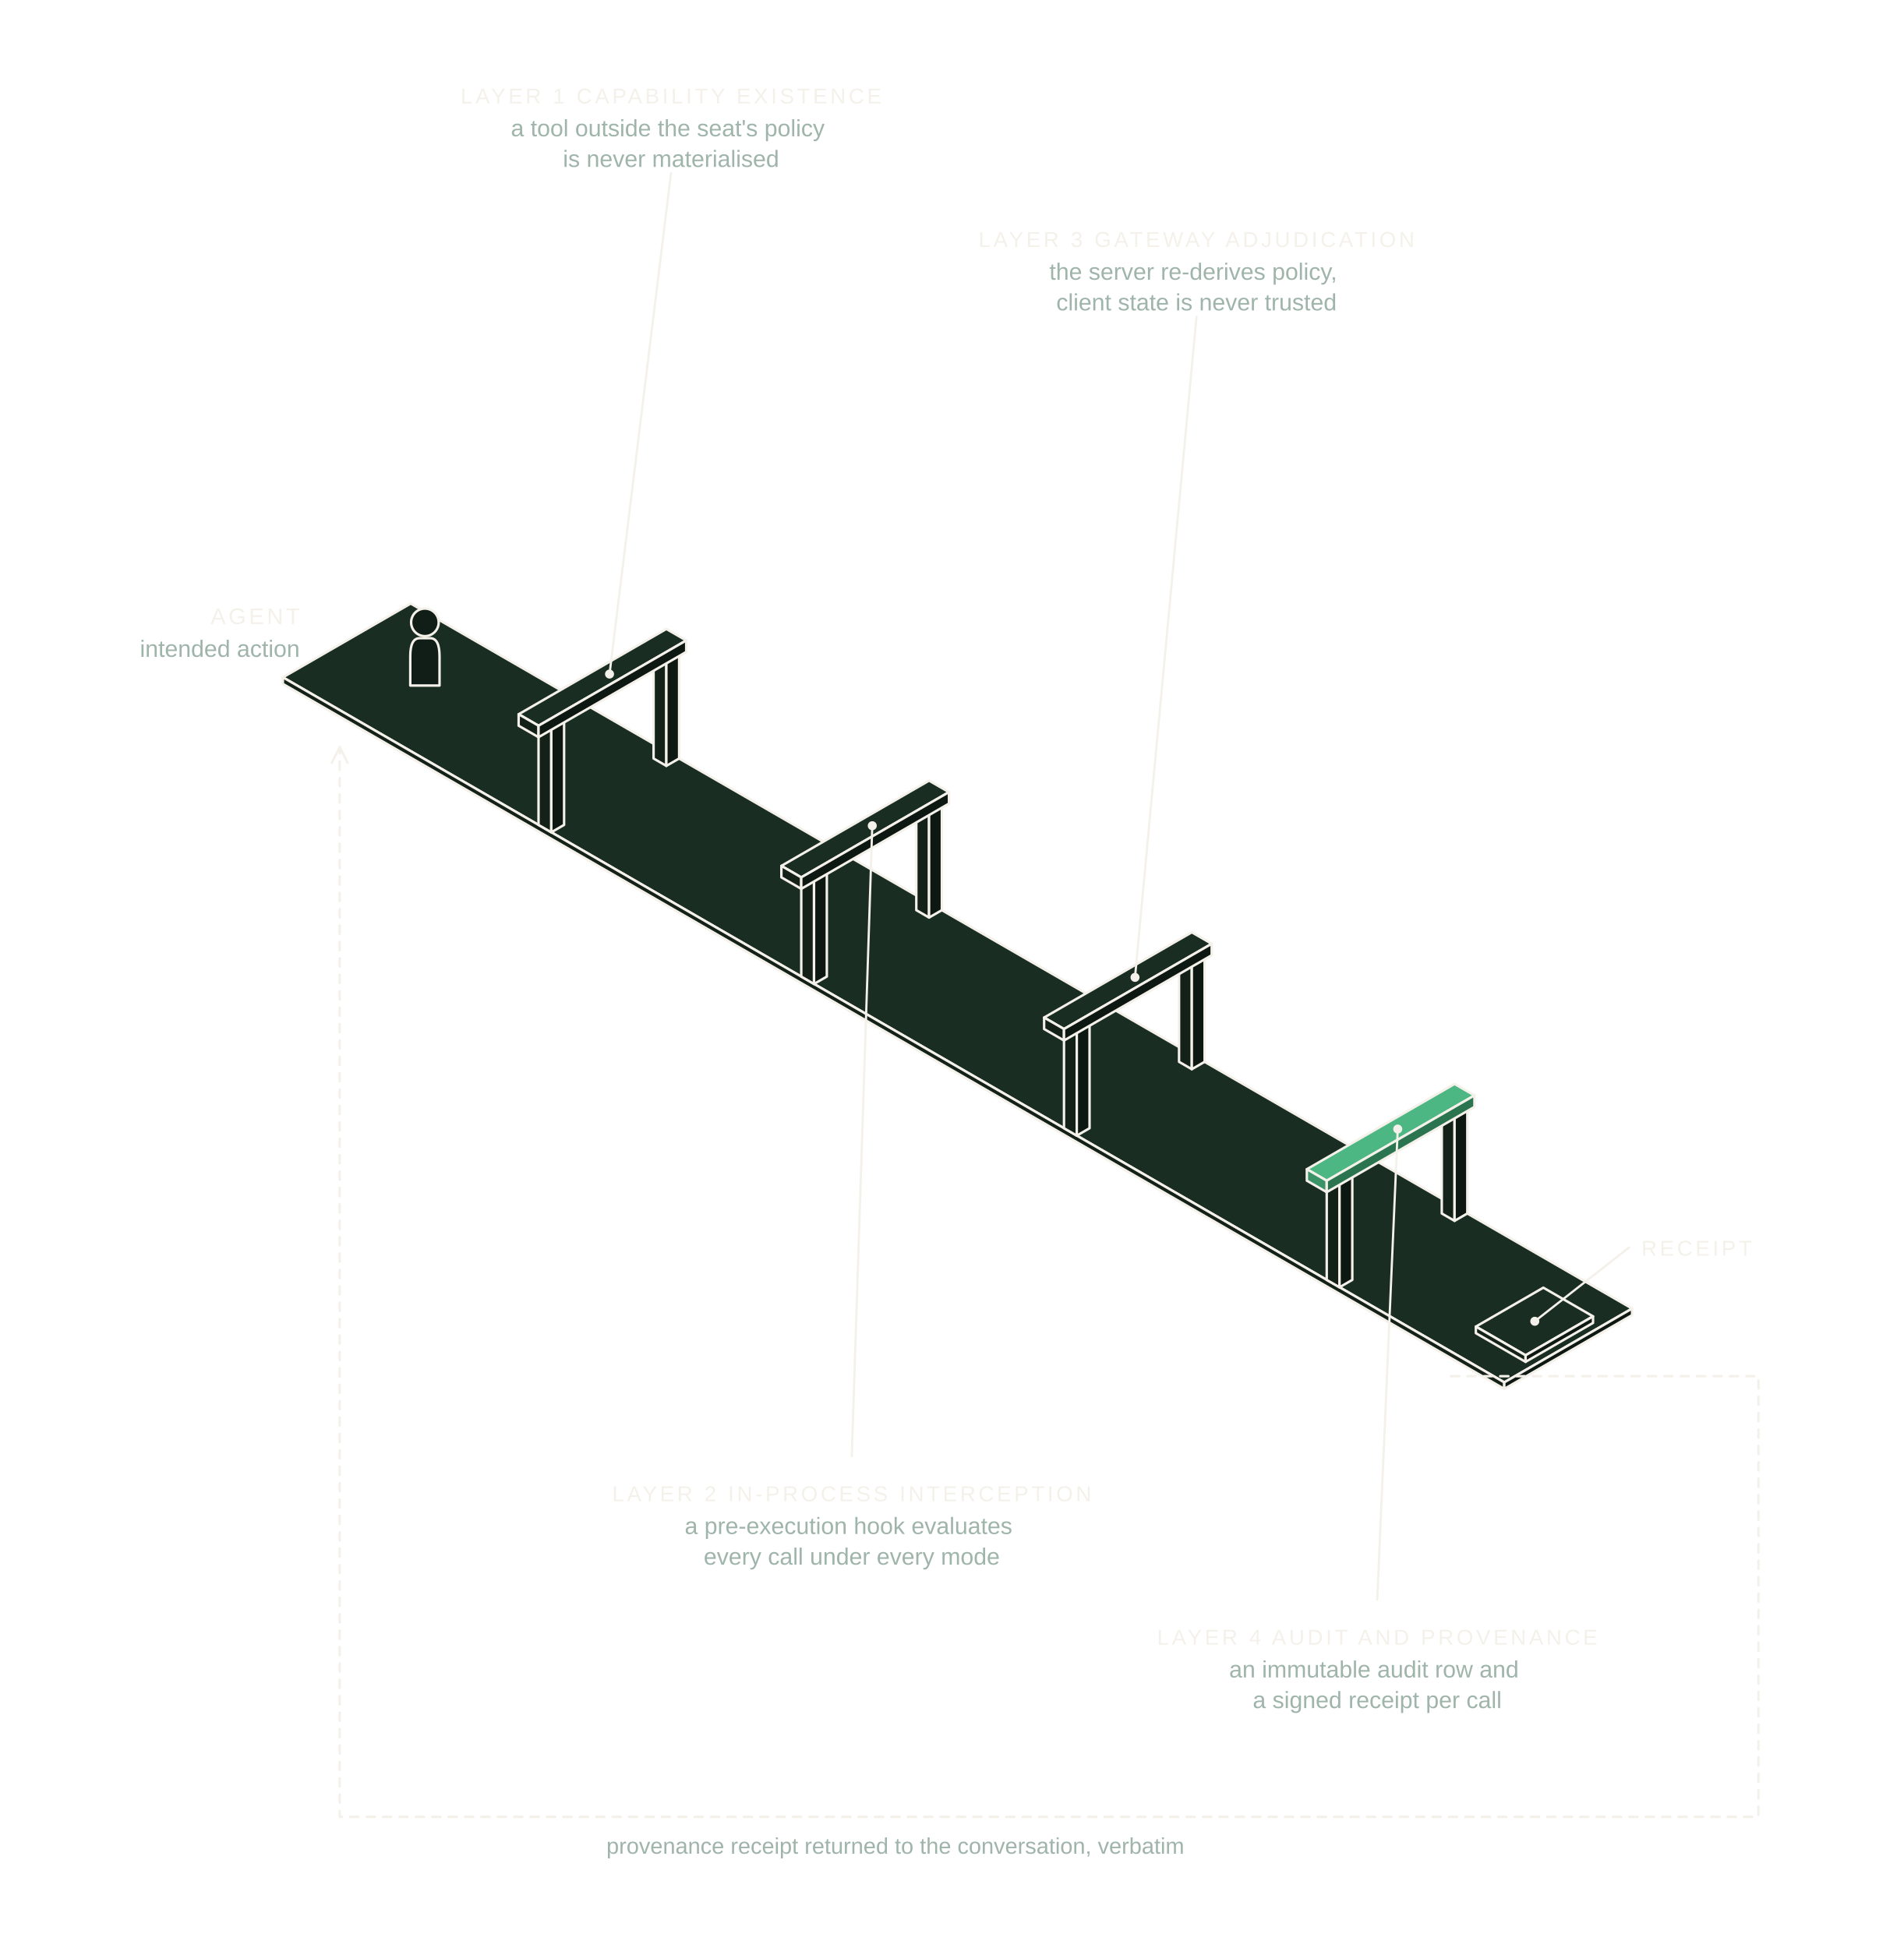
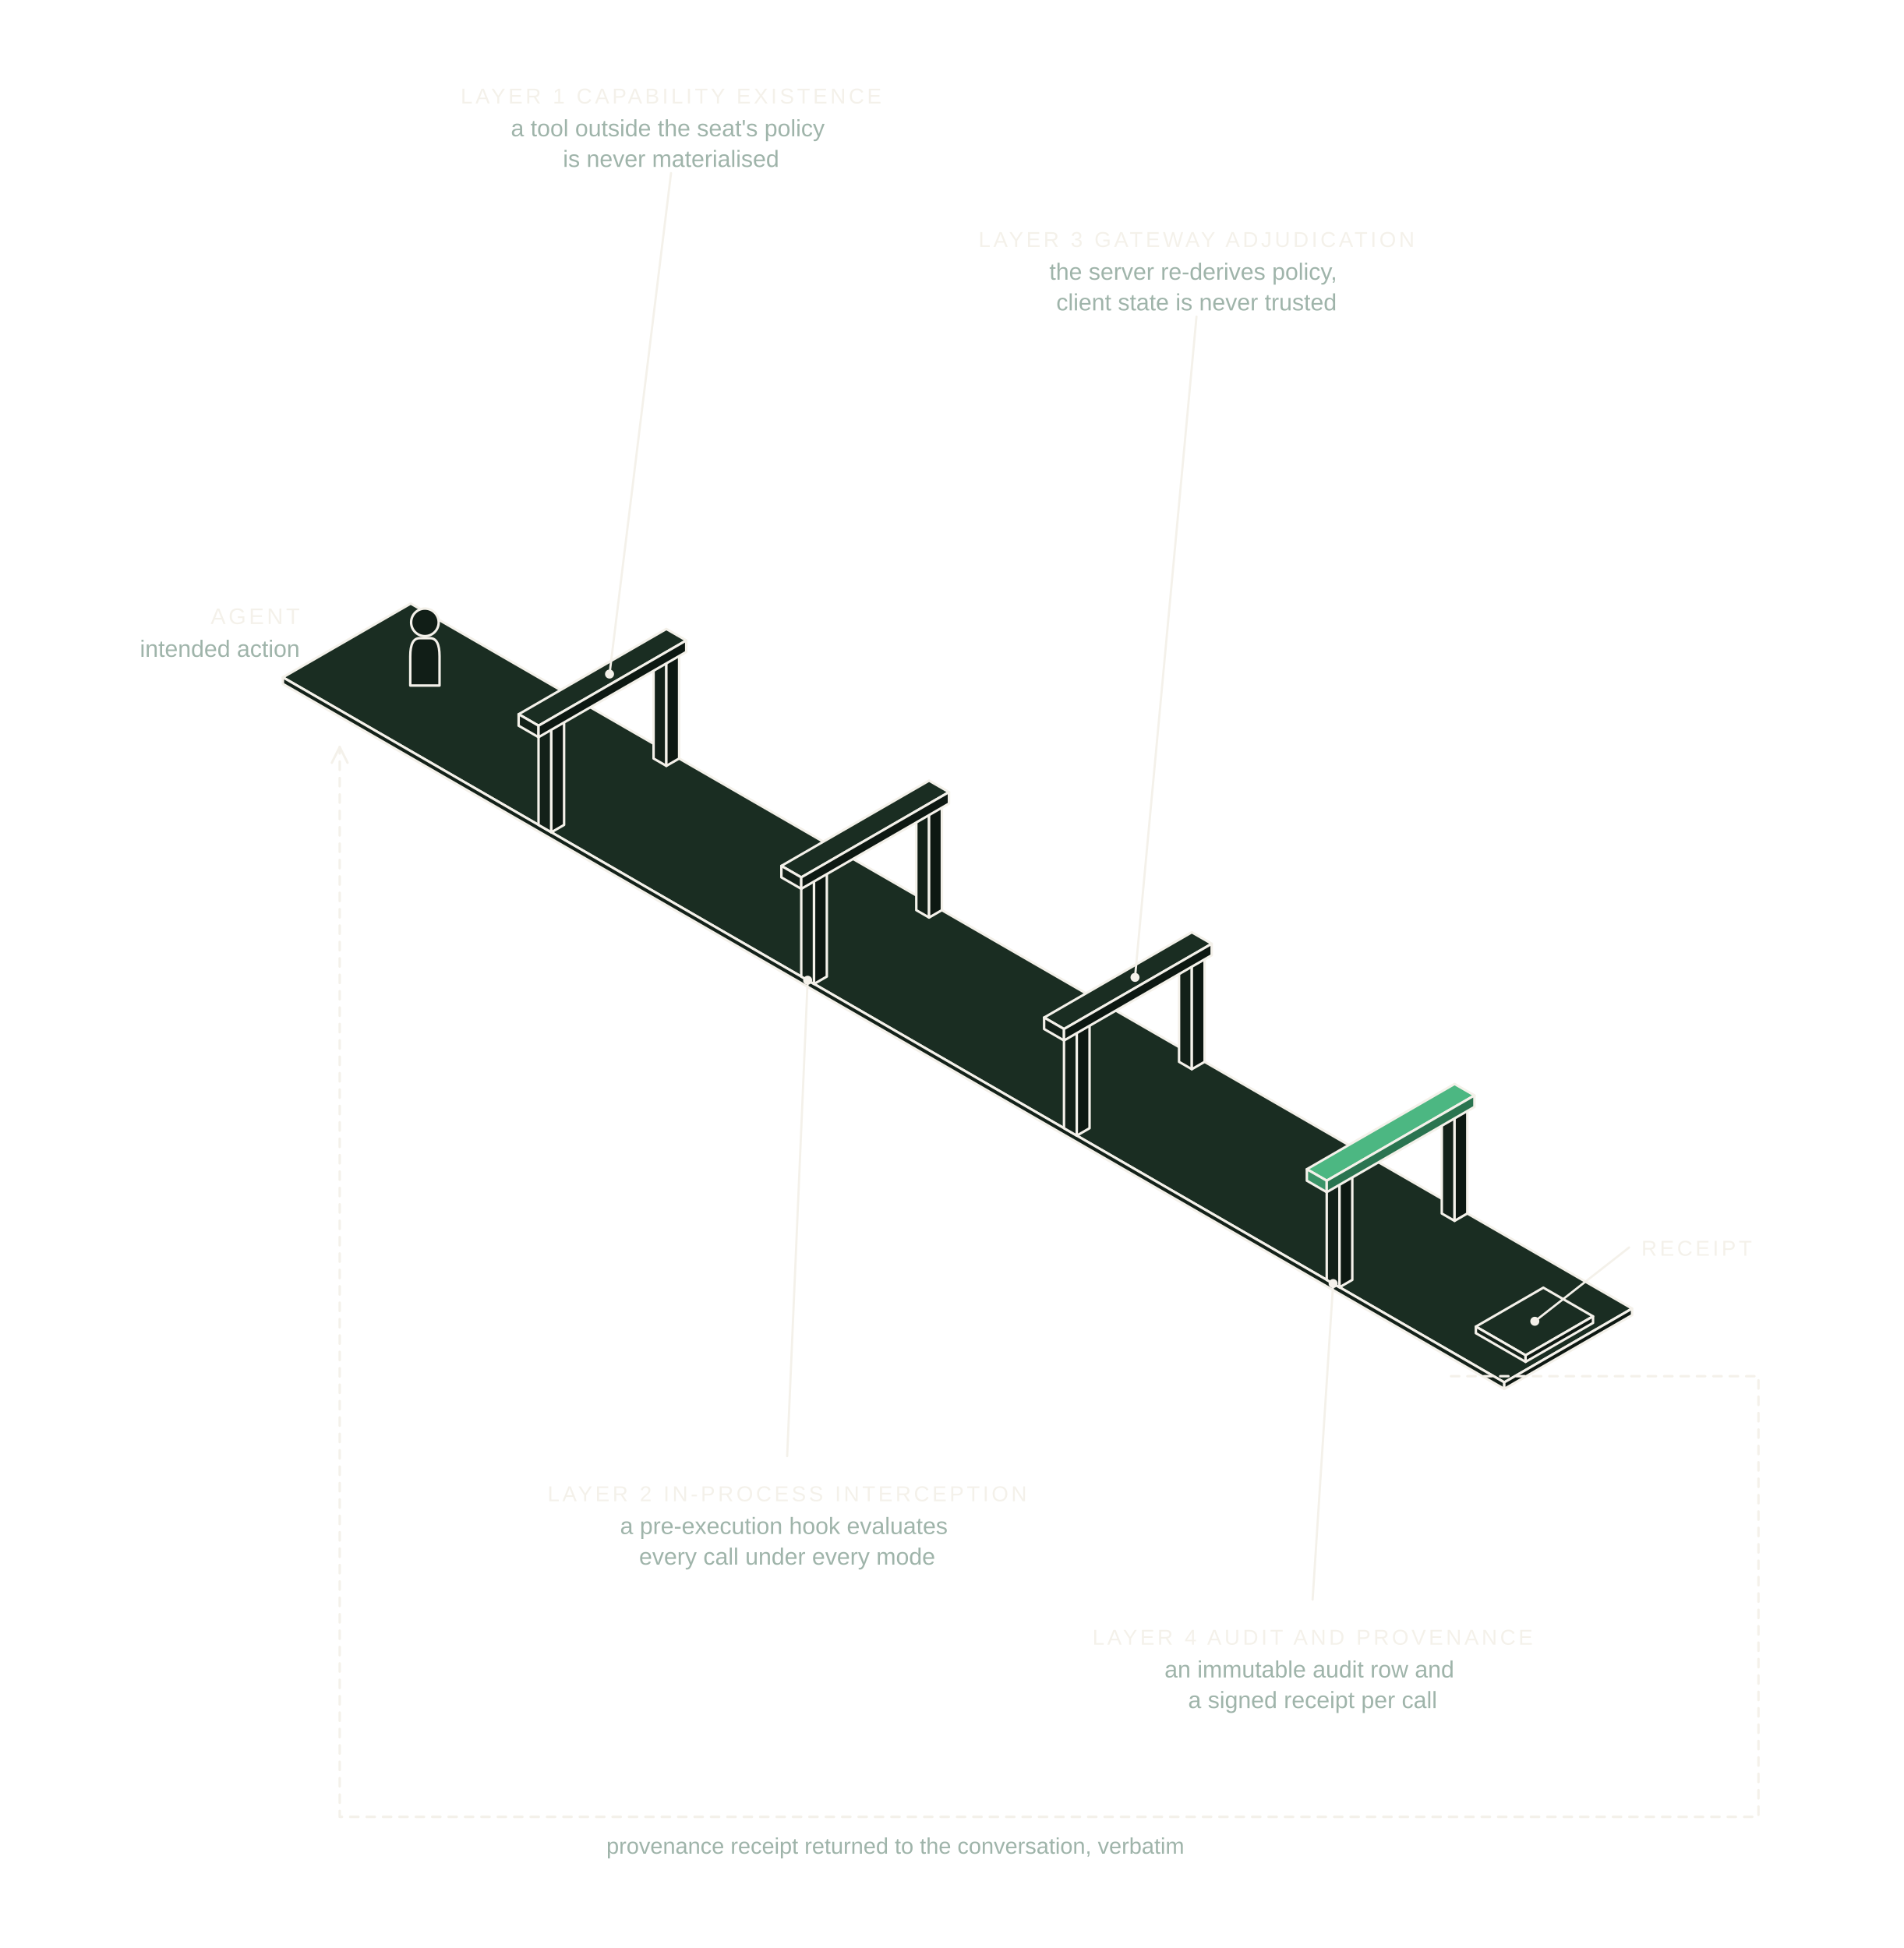
<svg xmlns="http://www.w3.org/2000/svg" viewBox="-214.21 -302.5 928.72 950.5" width="100%" role="img" aria-labelledby="enforcement-lattice-t enforcement-lattice-d" style="display:block;height:auto;max-width:100%" stroke-linejoin="round" stroke-linecap="round">
  <defs>
    <marker id="arrow" viewBox="0 0 10 10" refX="9" refY="5" markerWidth="8" markerHeight="8" orient="auto-start-reverse">
      <path d="M1,1 L9,5 L1,9" fill="none" stroke="#f4f1ea" stroke-width="1.2" stroke-linejoin="round" />
    </marker>
    <marker id="arrow-accent" viewBox="0 0 10 10" refX="9" refY="5" markerWidth="8" markerHeight="8" orient="auto-start-reverse">
      <path d="M1,1 L9,5 L1,9" fill="none" stroke="#4cb782" stroke-width="1.3" stroke-linejoin="round" />
    </marker>
  </defs>
  <polygon points="-13.86,-8 581.97,336 519.62,372 -76.21,28" fill="#1a2d22" stroke="#f4f1ea" stroke-width="1.2" />
  <polygon points="-76.21,28 519.62,372 519.62,375.2 -76.21,31.2" fill="#132119" stroke="#f4f1ea" stroke-width="1.2" />
  <polygon points="581.97,336 519.62,372 519.62,375.2 581.97,339.2" fill="#0d1812" stroke="#f4f1ea" stroke-width="1.2" />
  <path d="M-14.07,32 L-14.07,17.68 Q-14.07,8.9 -9.5,8.9 L-4.36,8.9 Q0.21,8.9 0.21,17.68 L0.21,32 Z" fill="#111e17" stroke="#f4f1ea" stroke-width="1.2" />
  <ellipse cx="-6.93" cy="1.17" rx="6.72" ry="6.72" fill="#111e17" stroke="#f4f1ea" stroke-width="1.2" />
  <polygon points="110.85,12 117.09,15.6 110.85,19.2 104.62,15.6" fill="#1a2d22" stroke="#f4f1ea" stroke-width="1.2" />
  <polygon points="104.62,15.6 110.85,19.2 110.85,71.2 104.62,67.6" fill="#132119" stroke="#f4f1ea" stroke-width="1.2" />
  <polygon points="117.09,15.6 110.85,19.2 110.85,71.2 117.09,67.6" fill="#0d1812" stroke="#f4f1ea" stroke-width="1.2" />
  <polygon points="54.73,44.4 60.97,48 54.73,51.6 48.5,48" fill="#1a2d22" stroke="#f4f1ea" stroke-width="1.2" />
  <polygon points="48.5,48 54.73,51.6 54.73,103.6 48.5,100" fill="#132119" stroke="#f4f1ea" stroke-width="1.2" />
  <polygon points="60.97,48 54.73,51.6 54.73,103.6 60.97,100" fill="#0d1812" stroke="#f4f1ea" stroke-width="1.2" />
  <polygon points="110.85,4.4 120.55,10 48.5,51.6 38.8,46" fill="#1a2d22" stroke="#f4f1ea" stroke-width="1.2" />
  <polygon points="38.8,46 48.5,51.6 48.5,57.2 38.8,51.6" fill="#132119" stroke="#f4f1ea" stroke-width="1.2" />
  <polygon points="120.55,10 48.5,51.6 48.5,57.2 120.55,15.6" fill="#0d1812" stroke="#f4f1ea" stroke-width="1.2" />
  <polygon points="239.02,86 245.26,89.6 239.02,93.2 232.79,89.6" fill="#1a2d22" stroke="#f4f1ea" stroke-width="1.2" />
  <polygon points="232.79,89.6 239.02,93.2 239.02,145.2 232.79,141.6" fill="#132119" stroke="#f4f1ea" stroke-width="1.2" />
  <polygon points="245.26,89.6 239.02,93.2 239.02,145.2 245.26,141.6" fill="#0d1812" stroke="#f4f1ea" stroke-width="1.2" />
  <polygon points="182.9,118.4 189.14,122 182.9,125.6 176.67,122" fill="#1a2d22" stroke="#f4f1ea" stroke-width="1.2" />
  <polygon points="176.67,122 182.9,125.6 182.9,177.6 176.67,174" fill="#132119" stroke="#f4f1ea" stroke-width="1.2" />
  <polygon points="189.14,122 182.9,125.6 182.9,177.6 189.14,174" fill="#0d1812" stroke="#f4f1ea" stroke-width="1.2" />
  <polygon points="239.02,78.4 248.72,84 176.67,125.6 166.97,120" fill="#1a2d22" stroke="#f4f1ea" stroke-width="1.2" />
  <polygon points="166.97,120 176.67,125.6 176.67,131.2 166.97,125.6" fill="#132119" stroke="#f4f1ea" stroke-width="1.2" />
  <polygon points="248.72,84 176.67,125.6 176.67,131.2 248.72,89.6" fill="#0d1812" stroke="#f4f1ea" stroke-width="1.2" />
  <polygon points="367.19,160 373.43,163.6 367.19,167.2 360.96,163.6" fill="#1a2d22" stroke="#f4f1ea" stroke-width="1.2" />
  <polygon points="360.96,163.6 367.19,167.2 367.19,219.2 360.96,215.6" fill="#132119" stroke="#f4f1ea" stroke-width="1.2" />
  <polygon points="373.43,163.6 367.19,167.2 367.19,219.2 373.43,215.6" fill="#0d1812" stroke="#f4f1ea" stroke-width="1.2" />
  <polygon points="311.08,192.4 317.31,196 311.08,199.6 304.84,196" fill="#1a2d22" stroke="#f4f1ea" stroke-width="1.2" />
  <polygon points="304.84,196 311.08,199.6 311.08,251.6 304.84,248" fill="#132119" stroke="#f4f1ea" stroke-width="1.2" />
  <polygon points="317.31,196 311.08,199.6 311.08,251.6 317.31,248" fill="#0d1812" stroke="#f4f1ea" stroke-width="1.2" />
  <polygon points="367.19,152.4 376.89,158 304.84,199.6 295.14,194" fill="#1a2d22" stroke="#f4f1ea" stroke-width="1.2" />
  <polygon points="295.14,194 304.84,199.6 304.84,205.2 295.14,199.6" fill="#132119" stroke="#f4f1ea" stroke-width="1.2" />
  <polygon points="376.89,158 304.84,199.6 304.84,205.2 376.89,163.6" fill="#0d1812" stroke="#f4f1ea" stroke-width="1.2" />
  <polygon points="495.37,234 501.6,237.6 495.37,241.2 489.13,237.6" fill="#1a2d22" stroke="#f4f1ea" stroke-width="1.2" />
  <polygon points="489.13,237.6 495.37,241.2 495.37,293.2 489.13,289.6" fill="#132119" stroke="#f4f1ea" stroke-width="1.2" />
  <polygon points="501.6,237.6 495.37,241.2 495.37,293.2 501.6,289.6" fill="#0d1812" stroke="#f4f1ea" stroke-width="1.2" />
  <polygon points="439.25,266.4 445.48,270 439.25,273.6 433.01,270" fill="#1a2d22" stroke="#f4f1ea" stroke-width="1.2" />
  <polygon points="433.01,270 439.25,273.6 439.25,325.6 433.01,322" fill="#132119" stroke="#f4f1ea" stroke-width="1.2" />
  <polygon points="445.48,270 439.25,273.6 439.25,325.6 445.48,322" fill="#0d1812" stroke="#f4f1ea" stroke-width="1.2" />
  <polygon points="495.37,226.4 505.07,232 433.01,273.6 423.31,268" fill="#4cb782" stroke="#f4f1ea" stroke-width="1.2" />
  <polygon points="423.31,268 433.01,273.6 433.01,279.2 423.31,273.6" fill="#3a9468" stroke="#f4f1ea" stroke-width="1.2" />
  <polygon points="505.07,232 433.01,273.6 433.01,279.2 505.07,237.6" fill="#2a7450" stroke="#f4f1ea" stroke-width="1.2" />
  <polygon points="538.67,325.8 562.92,339.8 530.01,358.8 505.76,344.8" fill="#1a2d22" stroke="#f4f1ea" stroke-width="1.2" />
  <polygon points="505.76,344.8 530.01,358.8 530.01,362 505.76,348" fill="#132119" stroke="#f4f1ea" stroke-width="1.2" />
  <polygon points="562.92,339.8 530.01,358.8 530.01,362 562.92,343" fill="#0d1812" stroke="#f4f1ea" stroke-width="1.2" />
  <path d="M493.63,369 L643.63,369 L643.63,584 L-48.5,584 L-48.5,62" fill="none" stroke="#f4f1ea" stroke-width="1.2" stroke-dasharray="4 4" marker-end="url(#arrow)" />
  <line x1="83.14" y1="26.4" x2="113.14" y2="-218" stroke="#f4f1ea" stroke-width="1.08" />
  <ellipse cx="83.14" cy="26.4" rx="2.2" ry="2.2" fill="#f4f1ea" stroke="none" stroke-width="1.2" />
  <text x="113.14" y="-252" font-family="Switzer, 'SF Pro Text', 'Helvetica Neue', Arial, sans-serif" font-size="10.5" font-weight="500" fill="#f4f1ea" text-anchor="middle" letter-spacing="1.4">LAYER 1  CAPABILITY EXISTENCE</text>
  <text x="113.14" y="-236" font-family="Switzer, 'SF Pro Text', 'Helvetica Neue', Arial, sans-serif" font-size="11.5" font-weight="400" fill="#9fb4aa" text-anchor="middle">
    <tspan x="113.14" dy="0">a tool outside the seat's policy</tspan>
    <tspan x="113.14" dy="14.95">is never materialised</tspan>
  </text>
-   <line x1="211.31" y1="100.4" x2="201.31" y2="408" stroke="#f4f1ea" stroke-width="1.08" />
-   <ellipse cx="211.31" cy="100.4" rx="2.2" ry="2.2" fill="#f4f1ea" stroke="none" stroke-width="1.2" />
-   <text x="201.31" y="430" font-family="Switzer, 'SF Pro Text', 'Helvetica Neue', Arial, sans-serif" font-size="10.5" font-weight="500" fill="#f4f1ea" text-anchor="middle" letter-spacing="1.4">LAYER 2  IN-PROCESS INTERCEPTION</text>
-   <text x="201.31" y="446" font-family="Switzer, 'SF Pro Text', 'Helvetica Neue', Arial, sans-serif" font-size="11.5" font-weight="400" fill="#9fb4aa" text-anchor="middle">
-     <tspan x="201.31" dy="0">a pre-execution hook evaluates</tspan>
-     <tspan x="201.31" dy="14.95">every call under every mode</tspan>
+   <line x1="179.79" y1="175.8" x2="169.79" y2="408" stroke="#f4f1ea" stroke-width="1.08" />
+   <ellipse cx="179.79" cy="175.8" rx="2.2" ry="2.2" fill="#f4f1ea" stroke="none" stroke-width="1.2" />
+   <text x="169.79" y="430" font-family="Switzer, 'SF Pro Text', 'Helvetica Neue', Arial, sans-serif" font-size="10.5" font-weight="500" fill="#f4f1ea" text-anchor="middle" letter-spacing="1.4">LAYER 2  IN-PROCESS INTERCEPTION</text>
+   <text x="169.79" y="446" font-family="Switzer, 'SF Pro Text', 'Helvetica Neue', Arial, sans-serif" font-size="11.5" font-weight="400" fill="#9fb4aa" text-anchor="middle">
+     <tspan x="169.79" dy="0">a pre-execution hook evaluates</tspan>
+     <tspan x="169.79" dy="14.95">every call under every mode</tspan>
  </text>
  <line x1="339.48" y1="174.4" x2="369.48" y2="-148" stroke="#f4f1ea" stroke-width="1.08" />
  <ellipse cx="339.48" cy="174.4" rx="2.2" ry="2.2" fill="#f4f1ea" stroke="none" stroke-width="1.2" />
  <text x="369.48" y="-182" font-family="Switzer, 'SF Pro Text', 'Helvetica Neue', Arial, sans-serif" font-size="10.5" font-weight="500" fill="#f4f1ea" text-anchor="middle" letter-spacing="1.4">LAYER 3  GATEWAY ADJUDICATION</text>
  <text x="369.48" y="-166" font-family="Switzer, 'SF Pro Text', 'Helvetica Neue', Arial, sans-serif" font-size="11.5" font-weight="400" fill="#9fb4aa" text-anchor="middle">
    <tspan x="369.48" dy="0">the server re-derives policy,</tspan>
    <tspan x="369.48" dy="14.95">client state is never trusted</tspan>
  </text>
-   <line x1="467.65" y1="248.4" x2="457.65" y2="478" stroke="#f4f1ea" stroke-width="1.08" />
-   <ellipse cx="467.65" cy="248.4" rx="2.2" ry="2.2" fill="#f4f1ea" stroke="none" stroke-width="1.2" />
-   <text x="457.65" y="500" font-family="Switzer, 'SF Pro Text', 'Helvetica Neue', Arial, sans-serif" font-size="10.5" font-weight="500" fill="#f4f1ea" text-anchor="middle" letter-spacing="1.4">LAYER 4  AUDIT AND PROVENANCE</text>
-   <text x="457.65" y="516" font-family="Switzer, 'SF Pro Text', 'Helvetica Neue', Arial, sans-serif" font-size="11.5" font-weight="400" fill="#9fb4aa" text-anchor="middle">
-     <tspan x="457.65" dy="0">an immutable audit row and</tspan>
-     <tspan x="457.65" dy="14.95">a signed receipt per call</tspan>
+   <line x1="436.13" y1="323.8" x2="426.13" y2="478" stroke="#f4f1ea" stroke-width="1.08" />
+   <ellipse cx="436.13" cy="323.8" rx="2.2" ry="2.2" fill="#f4f1ea" stroke="none" stroke-width="1.2" />
+   <text x="426.13" y="500" font-family="Switzer, 'SF Pro Text', 'Helvetica Neue', Arial, sans-serif" font-size="10.5" font-weight="500" fill="#f4f1ea" text-anchor="middle" letter-spacing="1.4">LAYER 4  AUDIT AND PROVENANCE</text>
+   <text x="426.13" y="516" font-family="Switzer, 'SF Pro Text', 'Helvetica Neue', Arial, sans-serif" font-size="11.5" font-weight="400" fill="#9fb4aa" text-anchor="middle">
+     <tspan x="426.13" dy="0">an immutable audit row and</tspan>
+     <tspan x="426.13" dy="14.95">a signed receipt per call</tspan>
  </text>
  <line x1="534.51" y1="342.2" x2="580.51" y2="306.2" stroke="#f4f1ea" stroke-width="1.08" />
  <ellipse cx="534.51" cy="342.2" rx="2.2" ry="2.2" fill="#f4f1ea" stroke="none" stroke-width="1.2" />
  <text x="586.51" y="310.2" font-family="Switzer, 'SF Pro Text', 'Helvetica Neue', Arial, sans-serif" font-size="10.5" font-weight="500" fill="#f4f1ea" text-anchor="start" letter-spacing="1.4">RECEIPT</text>
  <text x="222.565" y="602" font-family="Switzer, 'SF Pro Text', 'Helvetica Neue', Arial, sans-serif" font-size="11" font-weight="400" fill="#9fb4aa" text-anchor="middle">provenance receipt returned to the conversation, verbatim</text>
  <text x="-67.96" y="2" font-family="Switzer, 'SF Pro Text', 'Helvetica Neue', Arial, sans-serif" font-size="11" font-weight="500" fill="#f4f1ea" text-anchor="end" letter-spacing="1.4">AGENT</text>
  <text x="-67.96" y="18" font-family="Switzer, 'SF Pro Text', 'Helvetica Neue', Arial, sans-serif" font-size="11.5" font-weight="400" fill="#9fb4aa" text-anchor="end">intended action</text>
</svg>
